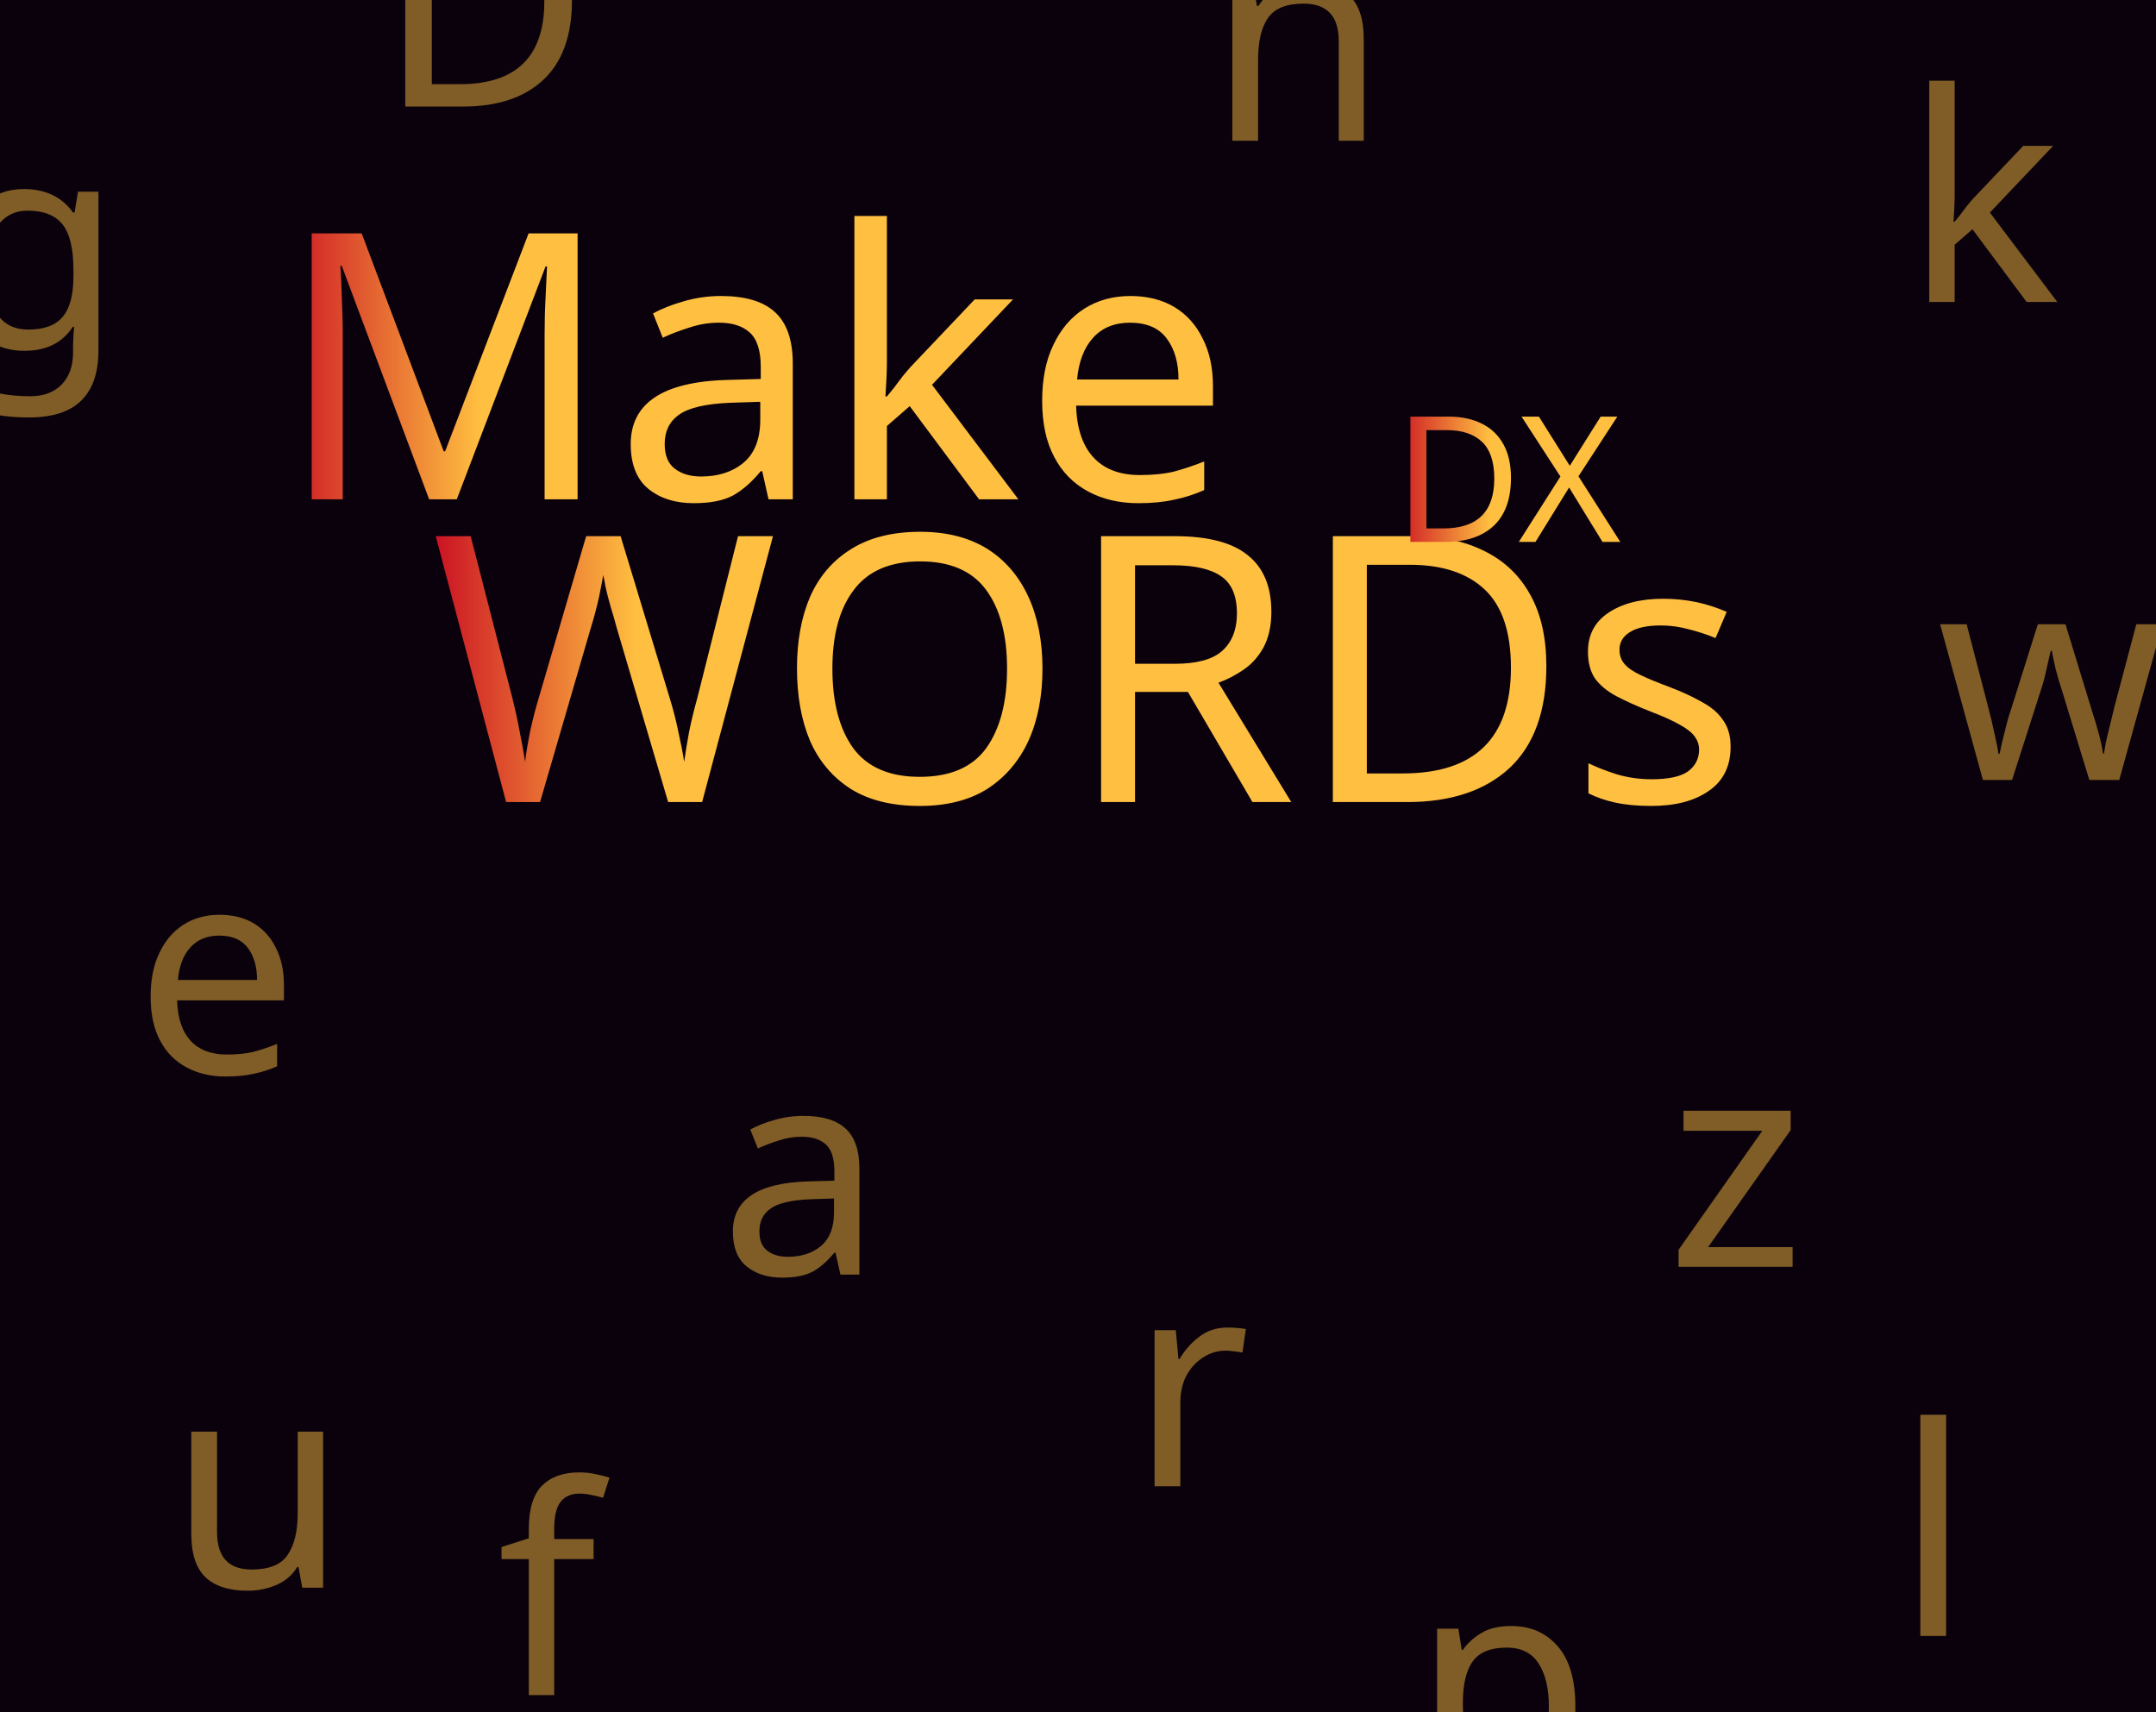
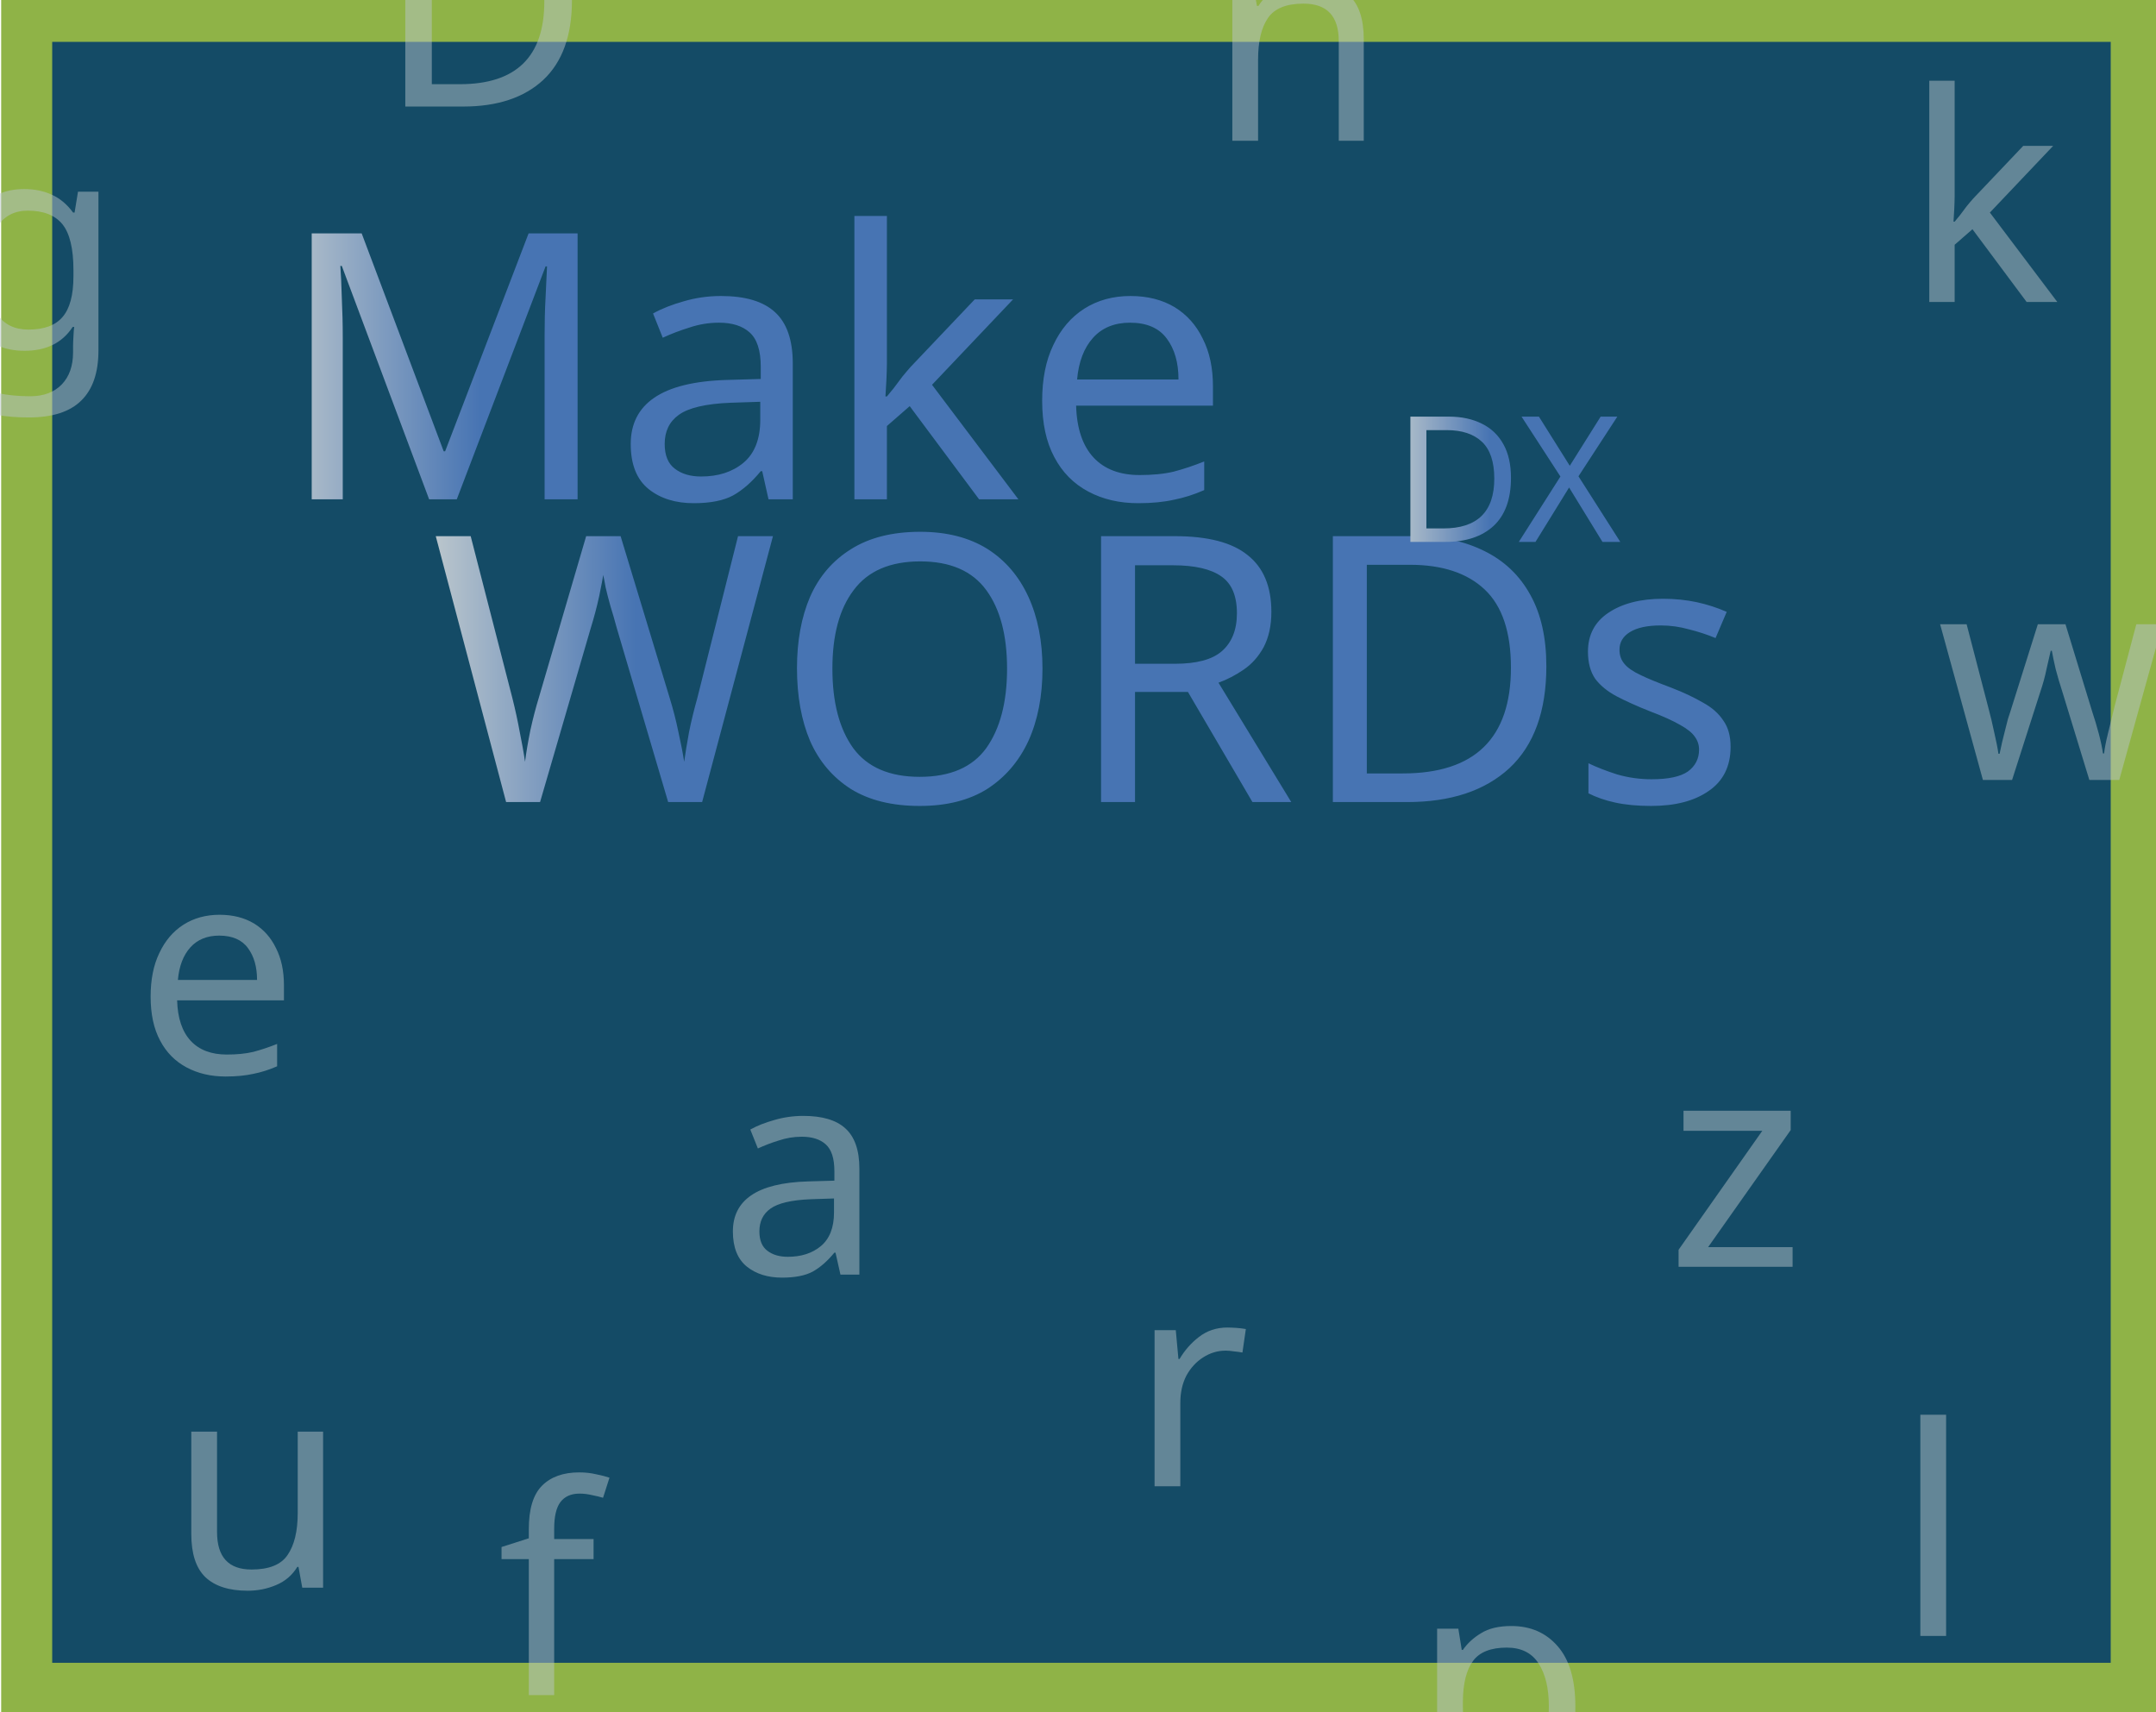
<svg xmlns="http://www.w3.org/2000/svg" xmlns:xlink="http://www.w3.org/1999/xlink" width="630" height="500" viewBox="0 0 166.688 132.292" version="1.1" id="svg5">
  <defs id="defs2">
+     <linearGradient id="linearGradient7">
+       <stop style="stop-color:#b9c5cc;stop-opacity:1;" offset="0" id="stop5" />
+       <stop style="stop-color:#4774b3;stop-opacity:1;" offset="1" id="stop6" />
+     </linearGradient>
+     <linearGradient id="linearGradient4">
+       <stop style="stop-color:#b9c5cc;stop-opacity:1;" offset="0" id="stop3" />
+       <stop style="stop-color:#4774b3;stop-opacity:1;" offset="1" id="stop4" />
+     </linearGradient>
    <linearGradient id="linearGradient1">
-       <stop style="stop-color:#cc1424;stop-opacity:1;" offset="0" id="stop1" />
-       <stop style="stop-color:#ffbf40;stop-opacity:1;" offset="1" id="stop2" />
+       <stop style="stop-color:#b9c5cc;stop-opacity:1;" offset="0" id="stop1" />
+       <stop style="stop-color:#4774b3;stop-opacity:1;" offset="1" id="stop2" />
    </linearGradient>
    <rect x="363.839" y="109.905" width="88.004" height="88.174" id="rect1" />
-     <linearGradient xlink:href="#linearGradient1" id="linearGradient3" x1="364.02" y1="117.535" x2="370.416" y2="117.535" gradientUnits="userSpaceOnUse" />
+     <linearGradient xlink:href="#linearGradient7" id="linearGradient3" x1="364.02" y1="117.535" x2="370.416" y2="117.535" gradientUnits="userSpaceOnUse" />
    <rect x="363.839" y="109.905" width="88.004" height="88.174" id="rect5" />
-     <linearGradient xlink:href="#linearGradient1" id="linearGradient5" gradientUnits="userSpaceOnUse" x1="364.02" y1="117.535" x2="370.416" y2="117.535" />
+     <linearGradient xlink:href="#linearGradient4" id="linearGradient5" gradientUnits="userSpaceOnUse" x1="364.02" y1="117.535" x2="370.416" y2="117.535" />
    <rect x="363.839" y="109.905" width="88.004" height="88.174" id="rect6" />
    <linearGradient xlink:href="#linearGradient1" id="linearGradient6" gradientUnits="userSpaceOnUse" x1="364.02" y1="117.535" x2="370.416" y2="117.535" />
    <rect x="363.839" y="109.905" width="88.004" height="88.174" id="rect7" />
    <rect x="363.839" y="109.905" width="88.004" height="88.174" id="rect8" />
    <rect x="363.839" y="109.905" width="88.004" height="88.174" id="rect9" />
    <rect x="363.839" y="109.905" width="88.004" height="88.174" id="rect10" />
    <rect x="363.839" y="109.905" width="88.004" height="88.174" id="rect11" />
    <rect x="363.839" y="109.905" width="88.004" height="88.174" id="rect12" />
    <rect x="363.839" y="109.905" width="88.004" height="88.174" id="rect13" />
    <rect x="363.839" y="109.905" width="88.004" height="88.174" id="rect14" />
    <rect x="363.839" y="109.905" width="88.004" height="88.174" id="rect15" />
    <rect x="363.839" y="109.905" width="88.004" height="88.174" id="rect16" />
    <rect x="363.839" y="109.905" width="88.004" height="88.174" id="rect17" />
    <rect x="363.839" y="109.905" width="88.004" height="88.174" id="rect18" />
    <rect x="363.839" y="109.905" width="88.004" height="88.174" id="rect19" />
  </defs>
  <g id="layer2" style="display:inline">
-     <rect style="display:inline;fill:#0a010d;fill-opacity:1;stroke:#8fb347;stroke-width:4.624;stroke-dasharray:none;stroke-opacity:1" id="rect3" width="187.402" height="154.552" x="-12.148" y="-9.9" />
+     <rect style="display:inline;fill:#144b66;fill-opacity:1;stroke:#8fb347;stroke-width:3.945;stroke-dasharray:none;stroke-opacity:1" id="rect3" width="163.097" height="129.255" x="2.063" y="1.264" />
  </g>
  <g id="layer1" style="display:inline">
-     <text xml:space="preserve" transform="matrix(2.400744,0,0,2.400744,-852.1626,-252.4617)" id="text1" style="font-style:normal;font-variant:normal;font-weight:normal;font-stretch:normal;font-size:12px;font-family:'Super Corn';-inkscape-font-specification:'Super Corn, Normal';font-variant-ligatures:normal;font-variant-caps:normal;font-variant-numeric:normal;font-variant-east-asian:normal;white-space:pre;shape-inside:url(#rect1);fill:url(#linearGradient3);fill-opacity:1;stroke:none;stroke-width:0.937;stroke-dasharray:none">
-       <tspan x="363.84" y="121.237" id="tspan1">Make</tspan>
+     <text xml:space="preserve" transform="matrix(2.400744,0,0,2.400744,-852.1626,-252.4617)" id="text1" style="font-style:normal;font-variant:normal;font-weight:normal;font-stretch:normal;font-size:12px;font-family:'Super Corn';-inkscape-font-specification:'Super Corn, Normal';font-variant-ligatures:normal;font-variant-caps:normal;font-variant-numeric:normal;font-variant-east-asian:normal;white-space:pre;shape-inside:url(#rect1);display:inline;fill:url(#linearGradient3);fill-opacity:1;stroke:none;stroke-width:0.937;stroke-dasharray:none">
+       <tspan x="363.84" y="121.237" id="tspan17">Make</tspan>
    </text>
-     <text xml:space="preserve" transform="matrix(2.400744,0,0,2.400744,-840.1341,-229.0565)" id="text4" style="font-style:normal;font-variant:normal;font-weight:normal;font-stretch:normal;font-size:12px;font-family:'Super Corn';-inkscape-font-specification:'Super Corn, Normal';font-variant-ligatures:normal;font-variant-caps:normal;font-variant-numeric:normal;font-variant-east-asian:normal;white-space:pre;shape-inside:url(#rect5);fill:url(#linearGradient5);fill-opacity:1;stroke:none;stroke-width:0.937;stroke-dasharray:none">
-       <tspan x="363.84" y="121.237" id="tspan2">WORDs</tspan>
+     <text xml:space="preserve" transform="matrix(2.400744,0,0,2.400744,-840.1341,-229.0565)" id="text4" style="font-style:normal;font-variant:normal;font-weight:normal;font-stretch:normal;font-size:12px;font-family:'Super Corn';-inkscape-font-specification:'Super Corn, Normal';font-variant-ligatures:normal;font-variant-caps:normal;font-variant-numeric:normal;font-variant-east-asian:normal;white-space:pre;shape-inside:url(#rect5);display:inline;fill:url(#linearGradient5);fill-opacity:1;stroke:none;stroke-width:0.937;stroke-dasharray:none">
+       <tspan x="363.84" y="121.237" id="tspan18">WORDs</tspan>
    </text>
-     <text xml:space="preserve" transform="matrix(1.131104,0,0,1.131104,-303.8059,-95.23938)" id="text5" style="font-style:normal;font-variant:normal;font-weight:normal;font-stretch:normal;font-size:12px;font-family:'Super Corn';-inkscape-font-specification:'Super Corn, Normal';font-variant-ligatures:normal;font-variant-caps:normal;font-variant-numeric:normal;font-variant-east-asian:normal;white-space:pre;shape-inside:url(#rect6);fill:url(#linearGradient6);fill-opacity:1;stroke:none;stroke-width:0.937;stroke-dasharray:none">
-       <tspan x="363.84" y="121.237" id="tspan3">DX</tspan>
+     <text xml:space="preserve" transform="matrix(1.131104,0,0,1.131104,-303.8059,-95.23938)" id="text5" style="font-style:normal;font-variant:normal;font-weight:normal;font-stretch:normal;font-size:12px;font-family:'Super Corn';-inkscape-font-specification:'Super Corn, Normal';font-variant-ligatures:normal;font-variant-caps:normal;font-variant-numeric:normal;font-variant-east-asian:normal;white-space:pre;shape-inside:url(#rect6);display:inline;fill:url(#linearGradient6);fill-opacity:1;stroke:none;stroke-width:0.937;stroke-dasharray:none">
+       <tspan x="363.84" y="121.237" id="tspan19">DX</tspan>
    </text>
-     <text xml:space="preserve" transform="matrix(1.874076,0,0,1.874076,-552.9646,-129.2765)" id="text6" style="font-style:normal;font-variant:normal;font-weight:normal;font-stretch:normal;font-size:12px;font-family:'Super Corn';-inkscape-font-specification:'Super Corn, Normal';font-variant-ligatures:normal;font-variant-caps:normal;font-variant-numeric:normal;font-variant-east-asian:normal;white-space:pre;shape-inside:url(#rect7);fill:#ffbf40;fill-opacity:0.483;stroke:none;stroke-width:0.937;stroke-dasharray:none">
-       <tspan x="363.84" y="121.237" id="tspan4">z</tspan>
+     <text xml:space="preserve" transform="matrix(1.874076,0,0,1.874076,-552.9646,-129.2765)" id="text6" style="font-style:normal;font-variant:normal;font-weight:normal;font-stretch:normal;font-size:12px;font-family:'Super Corn';-inkscape-font-specification:'Super Corn, Normal';font-variant-ligatures:normal;font-variant-caps:normal;font-variant-numeric:normal;font-variant-east-asian:normal;white-space:pre;shape-inside:url(#rect7);display:inline;fill:#b9c5cc;fill-opacity:0.482;stroke:none;stroke-width:0.937;stroke-dasharray:none">
+       <tspan x="363.84" y="121.237" id="tspan20">z</tspan>
    </text>
-     <text xml:space="preserve" transform="matrix(1.874076,0,0,1.874076,-668.8602,-104.4692)" id="text8" style="font-style:normal;font-variant:normal;font-weight:normal;font-stretch:normal;font-size:12px;font-family:'Super Corn';-inkscape-font-specification:'Super Corn, Normal';font-variant-ligatures:normal;font-variant-caps:normal;font-variant-numeric:normal;font-variant-east-asian:normal;white-space:pre;shape-inside:url(#rect8);fill:#ffbf40;fill-opacity:0.483;stroke:none;stroke-width:0.937;stroke-dasharray:none">
-       <tspan x="363.84" y="121.237" id="tspan5">u</tspan>
+     <text xml:space="preserve" transform="matrix(1.874076,0,0,1.874076,-668.8602,-104.4692)" id="text8" style="font-style:normal;font-variant:normal;font-weight:normal;font-stretch:normal;font-size:12px;font-family:'Super Corn';-inkscape-font-specification:'Super Corn, Normal';font-variant-ligatures:normal;font-variant-caps:normal;font-variant-numeric:normal;font-variant-east-asian:normal;white-space:pre;shape-inside:url(#rect8);display:inline;fill:#b9c5cc;fill-opacity:0.482;stroke:none;stroke-width:0.937;stroke-dasharray:none">
+       <tspan x="363.84" y="121.237" id="tspan21">u</tspan>
    </text>
-     <text xml:space="preserve" transform="matrix(1.874076,0,0,1.874076,-588.4909,-216.3284)" id="text9" style="font-style:normal;font-variant:normal;font-weight:normal;font-stretch:normal;font-size:12px;font-family:'Super Corn';-inkscape-font-specification:'Super Corn, Normal';font-variant-ligatures:normal;font-variant-caps:normal;font-variant-numeric:normal;font-variant-east-asian:normal;white-space:pre;shape-inside:url(#rect9);fill:#ffbf40;fill-opacity:0.483;stroke:none;stroke-width:0.937;stroke-dasharray:none">
-       <tspan x="363.84" y="121.237" id="tspan6">n</tspan>
+     <text xml:space="preserve" transform="matrix(1.874076,0,0,1.874076,-588.4909,-216.3284)" id="text9" style="font-style:normal;font-variant:normal;font-weight:normal;font-stretch:normal;font-size:12px;font-family:'Super Corn';-inkscape-font-specification:'Super Corn, Normal';font-variant-ligatures:normal;font-variant-caps:normal;font-variant-numeric:normal;font-variant-east-asian:normal;white-space:pre;shape-inside:url(#rect9);display:inline;fill:#b9c5cc;fill-opacity:0.482;stroke:none;stroke-width:0.937;stroke-dasharray:none">
+       <tspan x="363.84" y="121.237" id="tspan22">n</tspan>
    </text>
-     <text xml:space="preserve" transform="matrix(1.874076,0,0,1.874076,-594.5031,-112.3125)" id="text10" style="font-style:normal;font-variant:normal;font-weight:normal;font-stretch:normal;font-size:12px;font-family:'Super Corn';-inkscape-font-specification:'Super Corn, Normal';font-variant-ligatures:normal;font-variant-caps:normal;font-variant-numeric:normal;font-variant-east-asian:normal;white-space:pre;shape-inside:url(#rect10);fill:#ffbf40;fill-opacity:0.483;stroke:none;stroke-width:0.937;stroke-dasharray:none">
-       <tspan x="363.84" y="121.237" id="tspan7">r</tspan>
+     <text xml:space="preserve" transform="matrix(1.874076,0,0,1.874076,-594.5031,-112.3125)" id="text10" style="font-style:normal;font-variant:normal;font-weight:normal;font-stretch:normal;font-size:12px;font-family:'Super Corn';-inkscape-font-specification:'Super Corn, Normal';font-variant-ligatures:normal;font-variant-caps:normal;font-variant-numeric:normal;font-variant-east-asian:normal;white-space:pre;shape-inside:url(#rect10);display:inline;fill:#b9c5cc;fill-opacity:0.482;stroke:none;stroke-width:0.937;stroke-dasharray:none">
+       <tspan x="363.84" y="121.237" id="tspan23">r</tspan>
    </text>
-     <text xml:space="preserve" transform="matrix(1.874076,0,0,1.874076,-686.1703,-200.3248)" id="text11" style="font-style:normal;font-variant:normal;font-weight:normal;font-stretch:normal;font-size:12px;font-family:'Super Corn';-inkscape-font-specification:'Super Corn, Normal';font-variant-ligatures:normal;font-variant-caps:normal;font-variant-numeric:normal;font-variant-east-asian:normal;white-space:pre;shape-inside:url(#rect11);fill:#ffbf40;fill-opacity:0.483;stroke:none;stroke-width:0.937;stroke-dasharray:none">
-       <tspan x="363.84" y="121.237" id="tspan8">g</tspan>
+     <text xml:space="preserve" transform="matrix(1.874076,0,0,1.874076,-686.1703,-200.3248)" id="text11" style="font-style:normal;font-variant:normal;font-weight:normal;font-stretch:normal;font-size:12px;font-family:'Super Corn';-inkscape-font-specification:'Super Corn, Normal';font-variant-ligatures:normal;font-variant-caps:normal;font-variant-numeric:normal;font-variant-east-asian:normal;white-space:pre;shape-inside:url(#rect11);display:inline;fill:#b9c5cc;fill-opacity:0.482;stroke:none;stroke-width:0.937;stroke-dasharray:none">
+       <tspan x="363.84" y="121.237" id="tspan24">g</tspan>
    </text>
-     <text xml:space="preserve" transform="matrix(1.874076,0,0,1.874076,-671.4483,-144.2217)" id="text12" style="font-style:normal;font-variant:normal;font-weight:normal;font-stretch:normal;font-size:12px;font-family:'Super Corn';-inkscape-font-specification:'Super Corn, Normal';font-variant-ligatures:normal;font-variant-caps:normal;font-variant-numeric:normal;font-variant-east-asian:normal;white-space:pre;shape-inside:url(#rect12);fill:#ffbf40;fill-opacity:0.483;stroke:none;stroke-width:0.937;stroke-dasharray:none">
-       <tspan x="363.84" y="121.237" id="tspan9">e</tspan>
+     <text xml:space="preserve" transform="matrix(1.874076,0,0,1.874076,-671.4483,-144.2217)" id="text12" style="font-style:normal;font-variant:normal;font-weight:normal;font-stretch:normal;font-size:12px;font-family:'Super Corn';-inkscape-font-specification:'Super Corn, Normal';font-variant-ligatures:normal;font-variant-caps:normal;font-variant-numeric:normal;font-variant-east-asian:normal;white-space:pre;shape-inside:url(#rect12);display:inline;fill:#b9c5cc;fill-opacity:0.482;stroke:none;stroke-width:0.937;stroke-dasharray:none">
+       <tspan x="363.84" y="121.237" id="tspan25">e</tspan>
    </text>
-     <text xml:space="preserve" transform="matrix(1.874076,0,0,1.874076,-535.298,-100.7388)" id="text13" style="font-style:normal;font-variant:normal;font-weight:normal;font-stretch:normal;font-size:12px;font-family:'Super Corn';-inkscape-font-specification:'Super Corn, Normal';font-variant-ligatures:normal;font-variant-caps:normal;font-variant-numeric:normal;font-variant-east-asian:normal;white-space:pre;shape-inside:url(#rect13);fill:#ffbf40;fill-opacity:0.483;stroke:none;stroke-width:0.937;stroke-dasharray:none">
-       <tspan x="363.84" y="121.237" id="tspan10">l</tspan>
+     <text xml:space="preserve" transform="matrix(1.874076,0,0,1.874076,-535.298,-100.7388)" id="text13" style="font-style:normal;font-variant:normal;font-weight:normal;font-stretch:normal;font-size:12px;font-family:'Super Corn';-inkscape-font-specification:'Super Corn, Normal';font-variant-ligatures:normal;font-variant-caps:normal;font-variant-numeric:normal;font-variant-east-asian:normal;white-space:pre;shape-inside:url(#rect13);display:inline;fill:#b9c5cc;fill-opacity:0.482;stroke:none;stroke-width:0.937;stroke-dasharray:none">
+       <tspan x="363.84" y="121.237" id="tspan26">l</tspan>
    </text>
-     <text xml:space="preserve" transform="matrix(1.874076,0,0,1.874076,-534.6079,-203.8663)" id="text14" style="font-style:normal;font-variant:normal;font-weight:normal;font-stretch:normal;font-size:12px;font-family:'Super Corn';-inkscape-font-specification:'Super Corn, Normal';font-variant-ligatures:normal;font-variant-caps:normal;font-variant-numeric:normal;font-variant-east-asian:normal;white-space:pre;shape-inside:url(#rect14);fill:#ffbf40;fill-opacity:0.483;stroke:none;stroke-width:0.937;stroke-dasharray:none">
-       <tspan x="363.84" y="121.237" id="tspan11">k</tspan>
+     <text xml:space="preserve" transform="matrix(1.874076,0,0,1.874076,-534.6079,-203.8663)" id="text14" style="font-style:normal;font-variant:normal;font-weight:normal;font-stretch:normal;font-size:12px;font-family:'Super Corn';-inkscape-font-specification:'Super Corn, Normal';font-variant-ligatures:normal;font-variant-caps:normal;font-variant-numeric:normal;font-variant-east-asian:normal;white-space:pre;shape-inside:url(#rect14);display:inline;fill:#b9c5cc;fill-opacity:0.482;stroke:none;stroke-width:0.937;stroke-dasharray:none">
+       <tspan x="363.84" y="121.237" id="tspan27">k</tspan>
    </text>
-     <text xml:space="preserve" transform="matrix(1.874076,0,0,1.874076,-626.2268,-128.6737)" id="text15" style="font-style:normal;font-variant:normal;font-weight:normal;font-stretch:normal;font-size:12px;font-family:'Super Corn';-inkscape-font-specification:'Super Corn, Normal';font-variant-ligatures:normal;font-variant-caps:normal;font-variant-numeric:normal;font-variant-east-asian:normal;white-space:pre;shape-inside:url(#rect15);fill:#ffbf40;fill-opacity:0.483;stroke:none;stroke-width:0.937;stroke-dasharray:none">
-       <tspan x="363.84" y="121.237" id="tspan12">a</tspan>
+     <text xml:space="preserve" transform="matrix(1.874076,0,0,1.874076,-626.2268,-128.6737)" id="text15" style="font-style:normal;font-variant:normal;font-weight:normal;font-stretch:normal;font-size:12px;font-family:'Super Corn';-inkscape-font-specification:'Super Corn, Normal';font-variant-ligatures:normal;font-variant-caps:normal;font-variant-numeric:normal;font-variant-east-asian:normal;white-space:pre;shape-inside:url(#rect15);display:inline;fill:#b9c5cc;fill-opacity:0.482;stroke:none;stroke-width:0.937;stroke-dasharray:none">
+       <tspan x="363.84" y="121.237" id="tspan28">a</tspan>
    </text>
-     <text xml:space="preserve" transform="matrix(1.874076,0,0,1.874076,-532.1006,-166.8844)" id="text16" style="font-style:normal;font-variant:normal;font-weight:normal;font-stretch:normal;font-size:12px;font-family:'Super Corn';-inkscape-font-specification:'Super Corn, Normal';font-variant-ligatures:normal;font-variant-caps:normal;font-variant-numeric:normal;font-variant-east-asian:normal;white-space:pre;shape-inside:url(#rect16);fill:#ffbf40;fill-opacity:0.483;stroke:none;stroke-width:0.937;stroke-dasharray:none">
-       <tspan x="363.84" y="121.237" id="tspan13">w</tspan>
+     <text xml:space="preserve" transform="matrix(1.874076,0,0,1.874076,-532.1006,-166.8844)" id="text16" style="font-style:normal;font-variant:normal;font-weight:normal;font-stretch:normal;font-size:12px;font-family:'Super Corn';-inkscape-font-specification:'Super Corn, Normal';font-variant-ligatures:normal;font-variant-caps:normal;font-variant-numeric:normal;font-variant-east-asian:normal;white-space:pre;shape-inside:url(#rect16);display:inline;fill:#b9c5cc;fill-opacity:0.482;stroke:none;stroke-width:0.937;stroke-dasharray:none">
+       <tspan x="363.84" y="121.237" id="tspan29">w</tspan>
    </text>
-     <text xml:space="preserve" transform="matrix(1.874076,0,0,1.874076,-652.695,-218.9736)" id="text17" style="font-style:normal;font-variant:normal;font-weight:normal;font-stretch:normal;font-size:12px;font-family:'Super Corn';-inkscape-font-specification:'Super Corn, Normal';font-variant-ligatures:normal;font-variant-caps:normal;font-variant-numeric:normal;font-variant-east-asian:normal;white-space:pre;shape-inside:url(#rect17);fill:#ffbf40;fill-opacity:0.483;stroke:none;stroke-width:0.937;stroke-dasharray:none">
-       <tspan x="363.84" y="121.237" id="tspan14">D</tspan>
+     <text xml:space="preserve" transform="matrix(1.874076,0,0,1.874076,-652.695,-218.9736)" id="text17" style="font-style:normal;font-variant:normal;font-weight:normal;font-stretch:normal;font-size:12px;font-family:'Super Corn';-inkscape-font-specification:'Super Corn, Normal';font-variant-ligatures:normal;font-variant-caps:normal;font-variant-numeric:normal;font-variant-east-asian:normal;white-space:pre;shape-inside:url(#rect17);display:inline;fill:#b9c5cc;fill-opacity:0.482;stroke:none;stroke-width:0.937;stroke-dasharray:none">
+       <tspan x="363.84" y="121.237" id="tspan30">D</tspan>
    </text>
-     <text xml:space="preserve" transform="matrix(1.874076,0,0,1.874076,-572.6582,-89.23769)" id="text18" style="font-style:normal;font-variant:normal;font-weight:normal;font-stretch:normal;font-size:12px;font-family:'Super Corn';-inkscape-font-specification:'Super Corn, Normal';font-variant-ligatures:normal;font-variant-caps:normal;font-variant-numeric:normal;font-variant-east-asian:normal;white-space:pre;shape-inside:url(#rect18);fill:#ffbf40;fill-opacity:0.483;stroke:none;stroke-width:0.937;stroke-dasharray:none">
-       <tspan x="363.84" y="121.237" id="tspan15">p</tspan>
+     <text xml:space="preserve" transform="matrix(1.874076,0,0,1.874076,-572.6582,-89.23769)" id="text18" style="font-style:normal;font-variant:normal;font-weight:normal;font-stretch:normal;font-size:12px;font-family:'Super Corn';-inkscape-font-specification:'Super Corn, Normal';font-variant-ligatures:normal;font-variant-caps:normal;font-variant-numeric:normal;font-variant-east-asian:normal;white-space:pre;shape-inside:url(#rect18);display:inline;fill:#b9c5cc;fill-opacity:0.482;stroke:none;stroke-width:0.937;stroke-dasharray:none">
+       <tspan x="363.84" y="121.237" id="tspan31">p</tspan>
    </text>
-     <text xml:space="preserve" transform="matrix(1.874076,0,0,1.874076,-643.4392,-96.16484)" id="text19" style="font-style:normal;font-variant:normal;font-weight:normal;font-stretch:normal;font-size:12px;font-family:'Super Corn';-inkscape-font-specification:'Super Corn, Normal';font-variant-ligatures:normal;font-variant-caps:normal;font-variant-numeric:normal;font-variant-east-asian:normal;white-space:pre;shape-inside:url(#rect19);fill:#ffbf40;fill-opacity:0.483;stroke:none;stroke-width:0.937;stroke-dasharray:none">
-       <tspan x="363.84" y="121.237" id="tspan16">f</tspan>
+     <text xml:space="preserve" transform="matrix(1.874076,0,0,1.874076,-643.4392,-96.16484)" id="text19" style="font-style:normal;font-variant:normal;font-weight:normal;font-stretch:normal;font-size:12px;font-family:'Super Corn';-inkscape-font-specification:'Super Corn, Normal';font-variant-ligatures:normal;font-variant-caps:normal;font-variant-numeric:normal;font-variant-east-asian:normal;white-space:pre;shape-inside:url(#rect19);display:inline;fill:#b9c5cc;fill-opacity:0.482;stroke:none;stroke-width:0.937;stroke-dasharray:none">
+       <tspan x="363.84" y="121.237" id="tspan32">f</tspan>
    </text>
  </g>
</svg>
